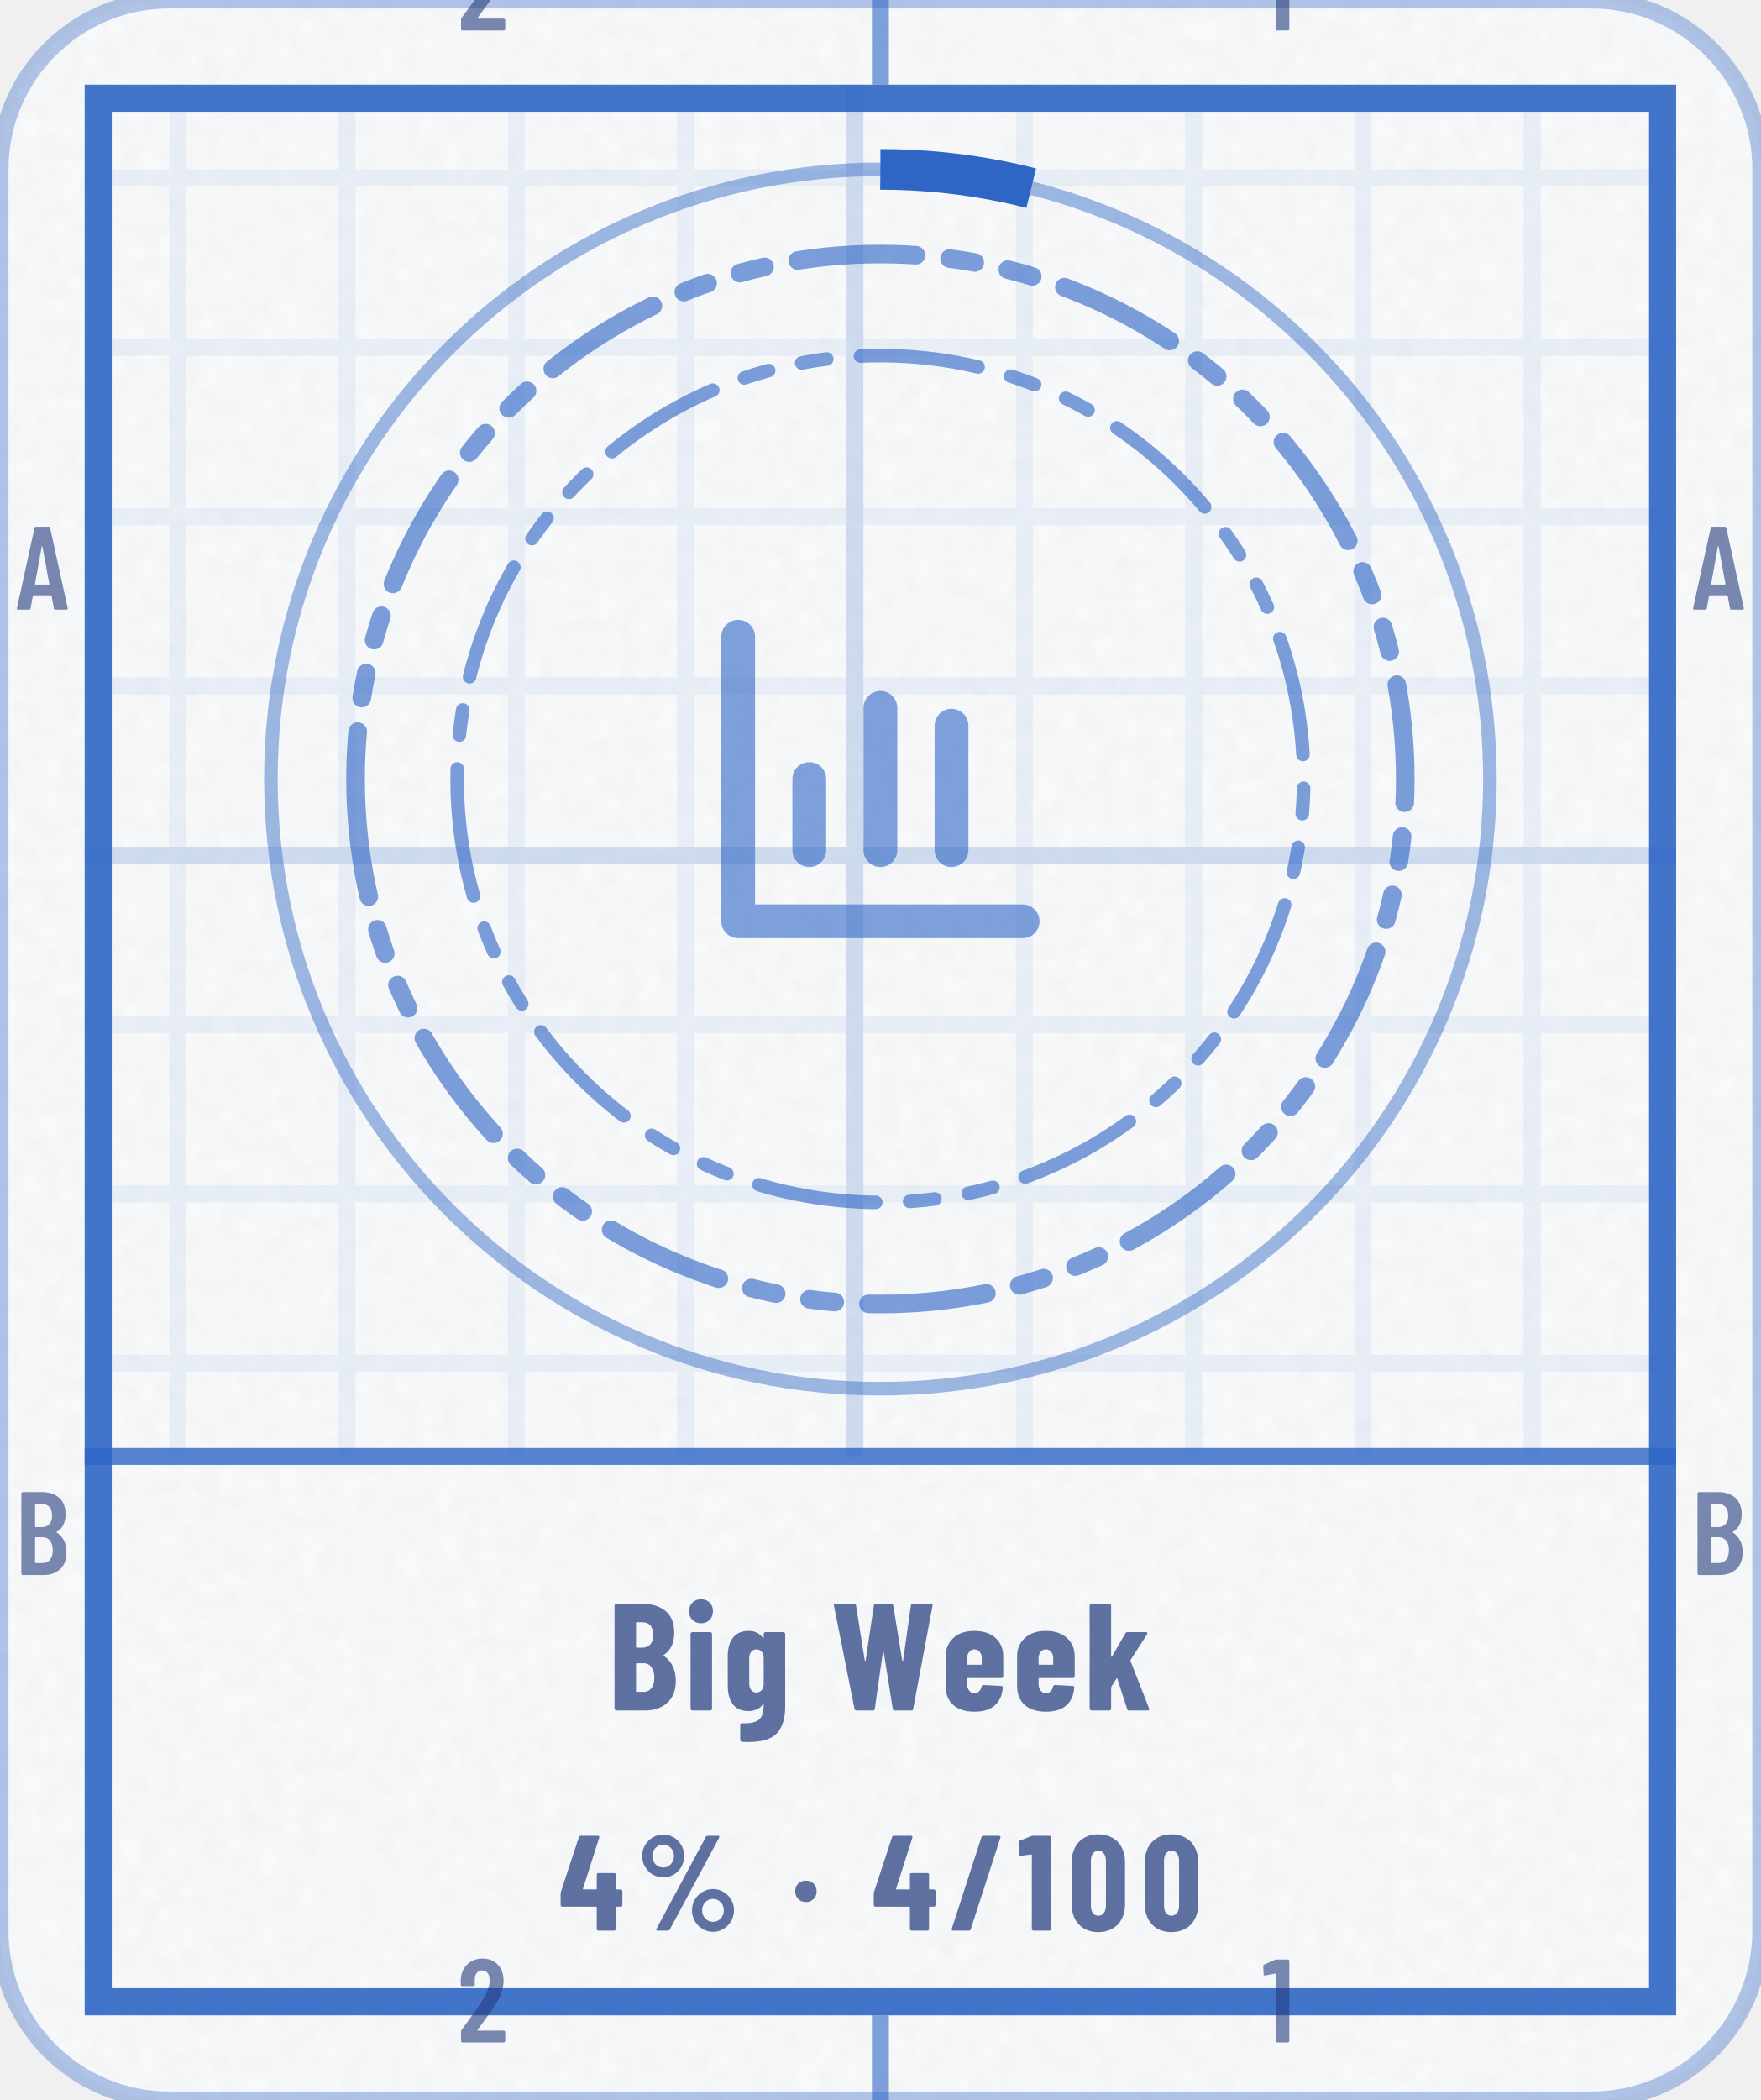
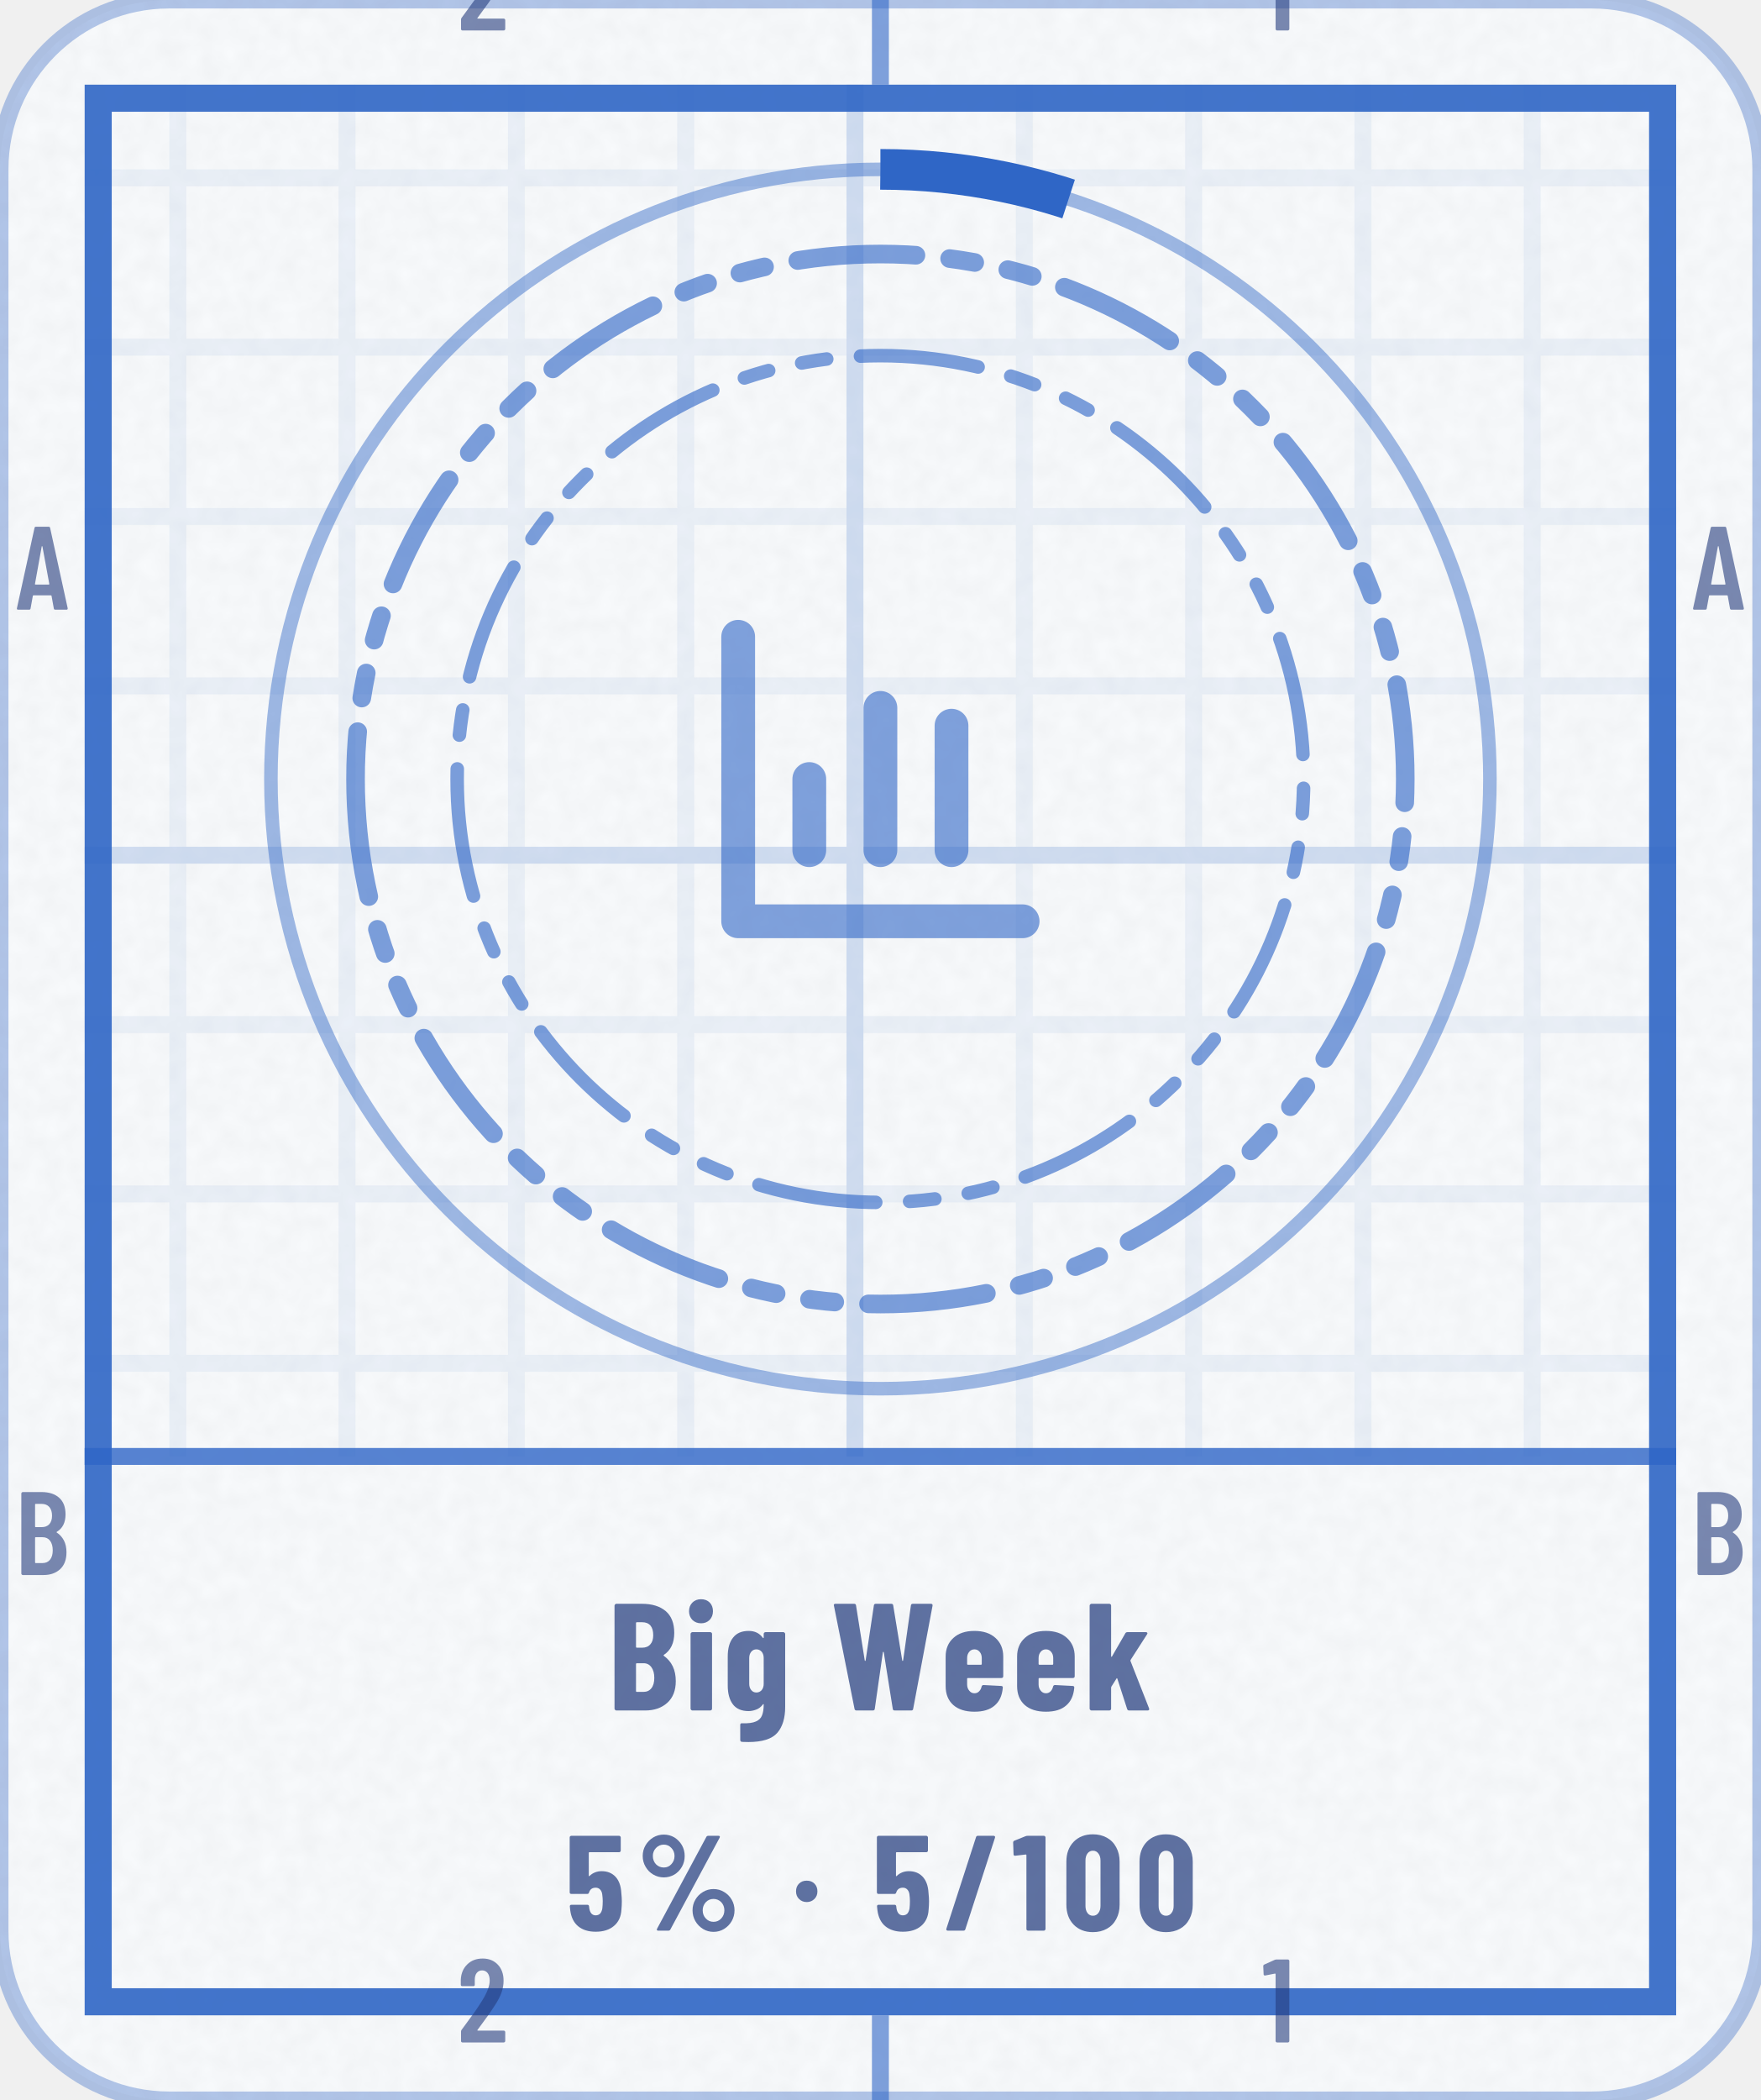
- <svg xmlns="http://www.w3.org/2000/svg" width="104" height="124" viewBox="0 0 104 124" role="img" aria-label="Big Week: 4% (4 of 100)">
+ <svg xmlns="http://www.w3.org/2000/svg" width="104" height="124" viewBox="0 0 104 124" role="img" aria-label="Big Week: 5% (5 of 100)">
  <style>@keyframes pl{from{stroke-dashoffset:1}}.pl{stroke-dasharray:1;animation:pl 1.6s cubic-bezier(.3,0,.2,1) .15s both}@media (prefers-reduced-motion:reduce){.pl,.sp{animation:none}.sh,.bu{display:none}}</style>
  <defs>
    <clipPath id="kc1">
      <rect x="0" y="0" width="104" height="124" rx="10" />
    </clipPath>
    <filter id="kn2" x="0" y="0" width="100%" height="100%">
      <feTurbulence type="fractalNoise" baseFrequency=".85" numOctaves="2" stitchTiles="stitch" />
      <feColorMatrix values="0 0 0 0 0 0 0 0 0 0 0 0 0 0 0 0 0 0 0.035 0" />
    </filter>
    <pattern id="kp3" width="10" height="10" patternUnits="userSpaceOnUse">
      <path d="M10 .5H.5V10" fill="none" stroke="#2F66C6" stroke-opacity="0.07" />
    </pattern>
    <pattern id="kp4" width="50" height="50" patternUnits="userSpaceOnUse">
      <path d="M50 .5H.5V50" fill="none" stroke="#2F66C6" stroke-opacity="0.14" />
    </pattern>
    <clipPath id="kc5">
      <path clip-rule="evenodd" d="M5 5h94v114h-94zM5 86h94v33h-94z" />
    </clipPath>
    <path id="m49" d="M122 700H218Q223 700 226 696Q230 693 230 688V12Q230 7 226 4Q223 0 218 0H126Q121 0 118 4Q114 7 114 12V576Q114 578 112 580Q111 582 109 581L27 565H24Q13 565 13 576L10 643Q10 653 18 657L107 697Q114 700 122 700Z" />
    <path id="m50" d="M173 100H392Q397 100 400 96Q404 93 404 88V12Q404 7 400 4Q397 0 392 0H43Q38 0 34 4Q31 7 31 12V92Q31 101 36 107L75 160Q114 212 152 266Q189 320 215 363Q273 459 273 522Q273 562 256 585Q238 608 209 608Q180 608 163 586Q146 563 147 526V487Q147 482 144 478Q140 475 135 475H41Q36 475 32 478Q29 482 29 487V530Q33 610 84 659Q134 708 214 708Q293 708 342 656Q390 605 390 521Q390 471 373 422Q356 373 319 317Q294 277 260 229Q225 181 214 166Q184 126 170 106Q168 104 169 102Q170 100 173 100Z" />
    <path id="m65" d="M325 11 306 116Q306 121 300 121H154Q148 121 148 116L129 11Q128 0 116 0H25Q11 0 14 13L162 689Q164 700 175 700H281Q292 700 294 689L442 13V9Q442 0 431 0H338Q326 0 325 11ZM171 212H282Q288 212 287 217L229 533Q228 536 226 536Q224 536 223 533L166 217Q165 212 171 212Z" />
    <path id="m66" d="M242 0H66Q61 0 58 4Q54 7 54 12V688Q54 693 58 696Q61 700 66 700H224Q319 700 373 652Q427 604 427 512Q427 409 354 365Q349 362 352 359Q391 334 413 292Q435 250 435 192Q435 100 382 50Q328 0 242 0ZM170 595V409Q170 404 175 404H226Q267 404 290 429Q313 454 313 500Q313 548 290 574Q267 600 226 600H175Q170 600 170 595ZM319 208Q319 260 296 290Q273 319 233 319H175Q170 319 170 314V106Q170 101 175 101H233Q273 101 296 129Q319 157 319 208Z" />
    <path id="n37" d="M44 551Q44 594 65 630Q86 666 122 688Q158 709 200 709Q242 709 278 688Q313 666 334 630Q354 594 354 551Q354 508 334 472Q313 435 278 414Q242 393 200 393Q158 393 122 414Q86 435 65 472Q44 508 44 551ZM150 14 514 692Q518 700 529 700H604Q611 700 613 696Q615 692 612 686L248 8Q244 0 233 0H158Q151 0 149 4Q147 8 150 14ZM279 551Q279 586 256 610Q233 635 200 635Q166 635 142 610Q119 586 119 551Q119 515 142 490Q166 466 200 466Q234 466 256 491Q279 516 279 551ZM412 150Q412 193 433 229Q454 265 490 286Q525 307 567 307Q609 307 644 286Q680 265 701 229Q722 193 722 150Q722 107 701 70Q680 34 644 12Q609 -9 567 -9Q525 -9 490 12Q454 34 433 70Q412 107 412 150ZM647 150Q647 185 624 210Q600 234 567 234Q533 234 510 210Q487 185 487 150Q487 114 510 90Q533 65 567 65Q601 65 624 90Q647 115 647 150Z" />
    <path id="n47" d="M18 14 237 690Q240 700 250 700H367Q373 700 376 696Q379 693 377 686L158 10Q155 0 145 0H28Q22 0 19 4Q16 7 18 14Z" />
    <path id="n48" d="M30 191V509Q30 600 84 656Q138 711 226 711Q284 711 329 686Q374 661 398 615Q423 569 423 509V191Q423 131 398 85Q374 39 329 14Q284 -11 226 -11Q138 -11 84 44Q30 100 30 191ZM282 183V517Q282 550 266 570Q251 590 226 590Q201 590 186 570Q171 550 171 517V183Q171 150 186 130Q201 110 226 110Q251 110 266 130Q282 150 282 183Z" />
    <path id="n49" d="M115 700H236Q241 700 244 696Q248 693 248 688V12Q248 7 244 4Q241 0 236 0H119Q114 0 110 4Q107 7 107 12V558Q107 562 102 562L25 553H23Q12 553 12 564L9 650Q9 660 18 664L100 697Q108 700 115 700Z" />
-     <path id="n52" d="M470 292V189Q470 184 466 180Q463 177 458 177H427Q422 177 422 172V12Q422 7 418 4Q415 0 410 0H293Q288 0 284 4Q281 7 281 12V172Q281 177 276 177H26Q21 177 18 180Q14 184 14 189V271Q14 280 16 286L149 690Q152 700 162 700H289Q295 700 298 696Q301 693 299 686L179 310Q178 304 183 304H276Q281 304 281 309V413Q281 418 284 422Q288 425 293 425H410Q415 425 418 422Q422 418 422 413V309Q422 304 427 304H458Q463 304 466 300Q470 297 470 292Z" />
+     <path id="n53" d="M416 218Q416 185 413 155Q409 78 358 35Q308 -8 223 -8Q143 -8 94 32Q45 72 35 151L32 179Q32 191 44 191H161Q173 191 174 179Q174 173 176 163Q185 113 223 113Q243 113 256 126Q268 140 272 164Q275 190 275 219Q275 240 271 270Q267 293 254 305Q242 317 223 317Q185 317 174 282Q171 271 161 271H43Q38 271 34 274Q31 278 31 283V688Q31 693 34 696Q38 700 43 700H396Q401 700 404 696Q408 693 408 688V591Q408 586 404 582Q401 579 396 579H177Q172 579 172 574V406Q172 403 174 402Q176 401 178 404Q195 421 218 430Q241 439 267 439Q331 439 370 397Q408 355 412 280Q416 242 416 218Z" />
    <path id="n66" d="M245 0H56Q51 0 48 4Q44 7 44 12V688Q44 693 48 696Q51 700 56 700H223Q323 700 380 652Q436 604 436 509Q436 410 368 365Q364 362 367 359Q446 303 446 193Q446 100 390 50Q334 0 245 0ZM185 574V417Q185 412 190 412H226Q260 412 279 434Q298 455 298 494Q298 535 280 557Q261 579 226 579H190Q185 579 185 574ZM305 214Q305 258 286 284Q267 310 235 310H190Q185 310 185 305V127Q185 122 190 122H234Q267 122 286 146Q305 170 305 214Z" />
    <path id="n87" d="M156 11 21 687 20 691Q20 700 31 700H153Q165 700 166 689L223 329Q224 325 226 325Q228 325 229 329L283 689Q284 700 296 700H397Q409 700 410 689L469 329Q470 325 472 325Q474 325 475 329L526 689Q527 700 539 700H657Q670 700 668 687L541 11Q540 0 528 0H420Q408 0 407 11L348 381Q347 385 345 385Q343 385 342 381L289 11Q288 0 276 0H169Q158 0 156 11Z" />
    <path id="n101" d="M397 213H177Q172 213 172 208V171Q172 146 186 130Q199 113 220 113Q239 113 251 126Q263 138 267 157Q270 167 280 167L395 161Q400 161 404 158Q407 154 406 148Q399 71 352 32Q306 -8 220 -8Q131 -8 81 36Q31 81 31 160V354Q31 430 82 476Q132 522 220 522Q308 522 358 476Q409 430 409 354V225Q409 220 406 216Q402 213 397 213ZM172 344V305Q172 300 177 300H263Q268 300 268 305V344Q268 369 254 385Q241 401 220 401Q199 401 186 385Q172 369 172 344Z" />
    <path id="n103" d="M279 514H396Q401 514 404 510Q408 507 408 502V24Q408 -87 356 -147Q303 -207 167 -207Q140 -207 125 -206Q113 -205 113 -193V-95Q113 -82 126 -84Q185 -86 216 -72Q246 -59 256 -32Q267 -5 267 39Q267 42 265 42Q263 42 261 39Q243 15 218 6Q192 -4 168 -4Q99 -4 65 40Q31 85 31 164V354Q31 435 66 478Q100 522 168 522Q229 522 261 477Q263 474 265 475Q267 476 267 479V502Q267 507 270 510Q274 514 279 514ZM267 175V344Q267 369 254 385Q240 401 219 401Q198 401 185 385Q172 369 172 344V175Q172 150 185 134Q198 118 219 118Q240 118 254 134Q267 150 267 175Z" />
    <path id="n105" d="M30 651Q30 686 52 708Q74 730 109 730Q144 730 166 708Q187 686 187 651Q187 617 165 594Q143 572 109 572Q75 572 52 594Q30 617 30 651ZM40 12V502Q40 507 44 510Q47 514 52 514H169Q174 514 178 510Q181 507 181 502V12Q181 7 178 4Q174 0 169 0H52Q47 0 44 4Q40 7 40 12Z" />
    <path id="n107" d="M38 12V688Q38 693 42 696Q45 700 50 700H167Q172 700 176 696Q179 693 179 688V357Q179 353 181 352Q183 352 185 355L272 506Q276 514 287 514H407Q414 514 416 510Q419 506 415 500L307 332Q305 328 306 325L428 14Q429 12 429 9Q429 0 418 0H297Q287 0 284 10L220 208Q219 211 217 212Q215 212 214 209L181 157Q179 153 179 151V12Q179 7 176 4Q172 0 167 0H50Q45 0 42 4Q38 7 38 12Z" />
    <path id="n183" d="M34 290Q34 325 56 347Q78 369 113 369Q148 369 170 347Q192 325 192 290Q192 256 170 234Q147 211 113 211Q79 211 56 234Q34 256 34 290Z" />
  </defs>
  <rect y="0" width="104" height="124" rx="10" fill="#FFFFFF" stroke="#2F66C6" stroke-opacity=".35" />
  <rect y="0" width="104" height="124" rx="10" fill="#2F66C6" fill-opacity=".03" />
  <rect y="0" width="104" height="124" clip-path="url(#kc1)" filter="url(#kn2)" />
  <g clip-path="url(#kc5)">
    <rect y="0" width="104" height="124" fill="url(#kp3)" />
    <rect y="0" width="104" height="124" fill="url(#kp4)" />
  </g>
  <rect x="5.8" y="5.8" width="92.4" height="112.4" fill="none" stroke="#2F66C6" stroke-opacity="0.9" stroke-width="1.6" />
  <path d="M52 0V5M52 119V124" stroke="#2F66C6" stroke-opacity="0.6" />
  <g transform="scale(0.007 -0.007)" fill="#253D7E" fill-opacity="0.6">
    <use href="#m50" x="3859" y="-257" />
    <use href="#m50" x="3859" y="-17229" />
    <use href="#m49" x="10649" y="-257" />
    <use href="#m49" x="10649" y="-17229" />
    <use href="#m65" x="129" y="-5143" />
    <use href="#m65" x="14272" y="-5143" />
    <use href="#m66" x="126" y="-13286" />
    <use href="#m66" x="14269" y="-13286" />
  </g>
  <path d="M5 86H99" stroke="#2F66C6" stroke-opacity=".8" stroke-width="1" />
  <circle cx="52" cy="46" r="36" fill="none" stroke="#2F66C6" stroke-opacity=".45" stroke-width=".8" />
-   <circle cx="52" cy="46" r="36" fill="none" stroke="#2F66C6" stroke-width="2.4" stroke-dasharray="9 226.2" transform="rotate(-90 52 46)" />
+   <circle cx="52" cy="46" r="36" fill="none" stroke="#2F66C6" stroke-width="2.4" stroke-dasharray="11.3 226.2" transform="rotate(-90 52 46)" />
  <path d="M21 46a31 31 0 1 0 62 0a31 31 0 1 0 -62 0Z" fill="none" stroke="#2F66C6" stroke-width="1.1" stroke-opacity="0.62" stroke-dasharray="7 2 1.5 2 1.5 2" stroke-linejoin="round" stroke-linecap="round" />
  <path d="M27 46a25 25 0 1 0 50 0a25 25 0 1 0 -50 0Z" fill="none" stroke="#2F66C6" stroke-width="0.8" stroke-opacity="0.62" stroke-dasharray="7 2 1.5 2 1.5 2" stroke-linejoin="round" stroke-linecap="round" />
  <g transform="translate(39.4 33.4) scale(1.05)" fill="none" stroke="#2F66C6" stroke-width="1.9" stroke-linecap="round" stroke-linejoin="round" stroke-opacity="0.6">
    <path d="M4 4v16h16M8 16v-4M12 16V8M16 16v-7" />
  </g>
  <g transform="translate(35.9 101) scale(0.009 -0.009)" fill="#253D7E" fill-opacity="0.72">
    <use href="#n66" x="0" />
    <use href="#n105" x="503" />
    <use href="#n103" x="756" />
    <use href="#n87" x="1463" />
    <use href="#n101" x="2186" />
    <use href="#n101" x="2655" />
    <use href="#n107" x="3124" />
  </g>
-   <g transform="translate(33 114) scale(0.008 -0.008)" fill="#253D7E" fill-opacity="0.72">
-     <use href="#n52" x="0" />
-     <use href="#n37" x="572" />
-     <use href="#n183" x="1712" />
-     <use href="#n52" x="2312" />
-     <use href="#n47" x="2884" />
-     <use href="#n49" x="3386" />
-     <use href="#n48" x="3758" />
-     <use href="#n48" x="4298" />
+   <g transform="translate(33.4 114) scale(0.008 -0.008)" fill="#253D7E" fill-opacity="0.72">
+     <use href="#n53" x="0" />
+     <use href="#n37" x="526" />
+     <use href="#n183" x="1668" />
+     <use href="#n53" x="2268" />
+     <use href="#n47" x="2794" />
+     <use href="#n49" x="3296" />
+     <use href="#n48" x="3668" />
+     <use href="#n48" x="4208" />
  </g>
</svg>
